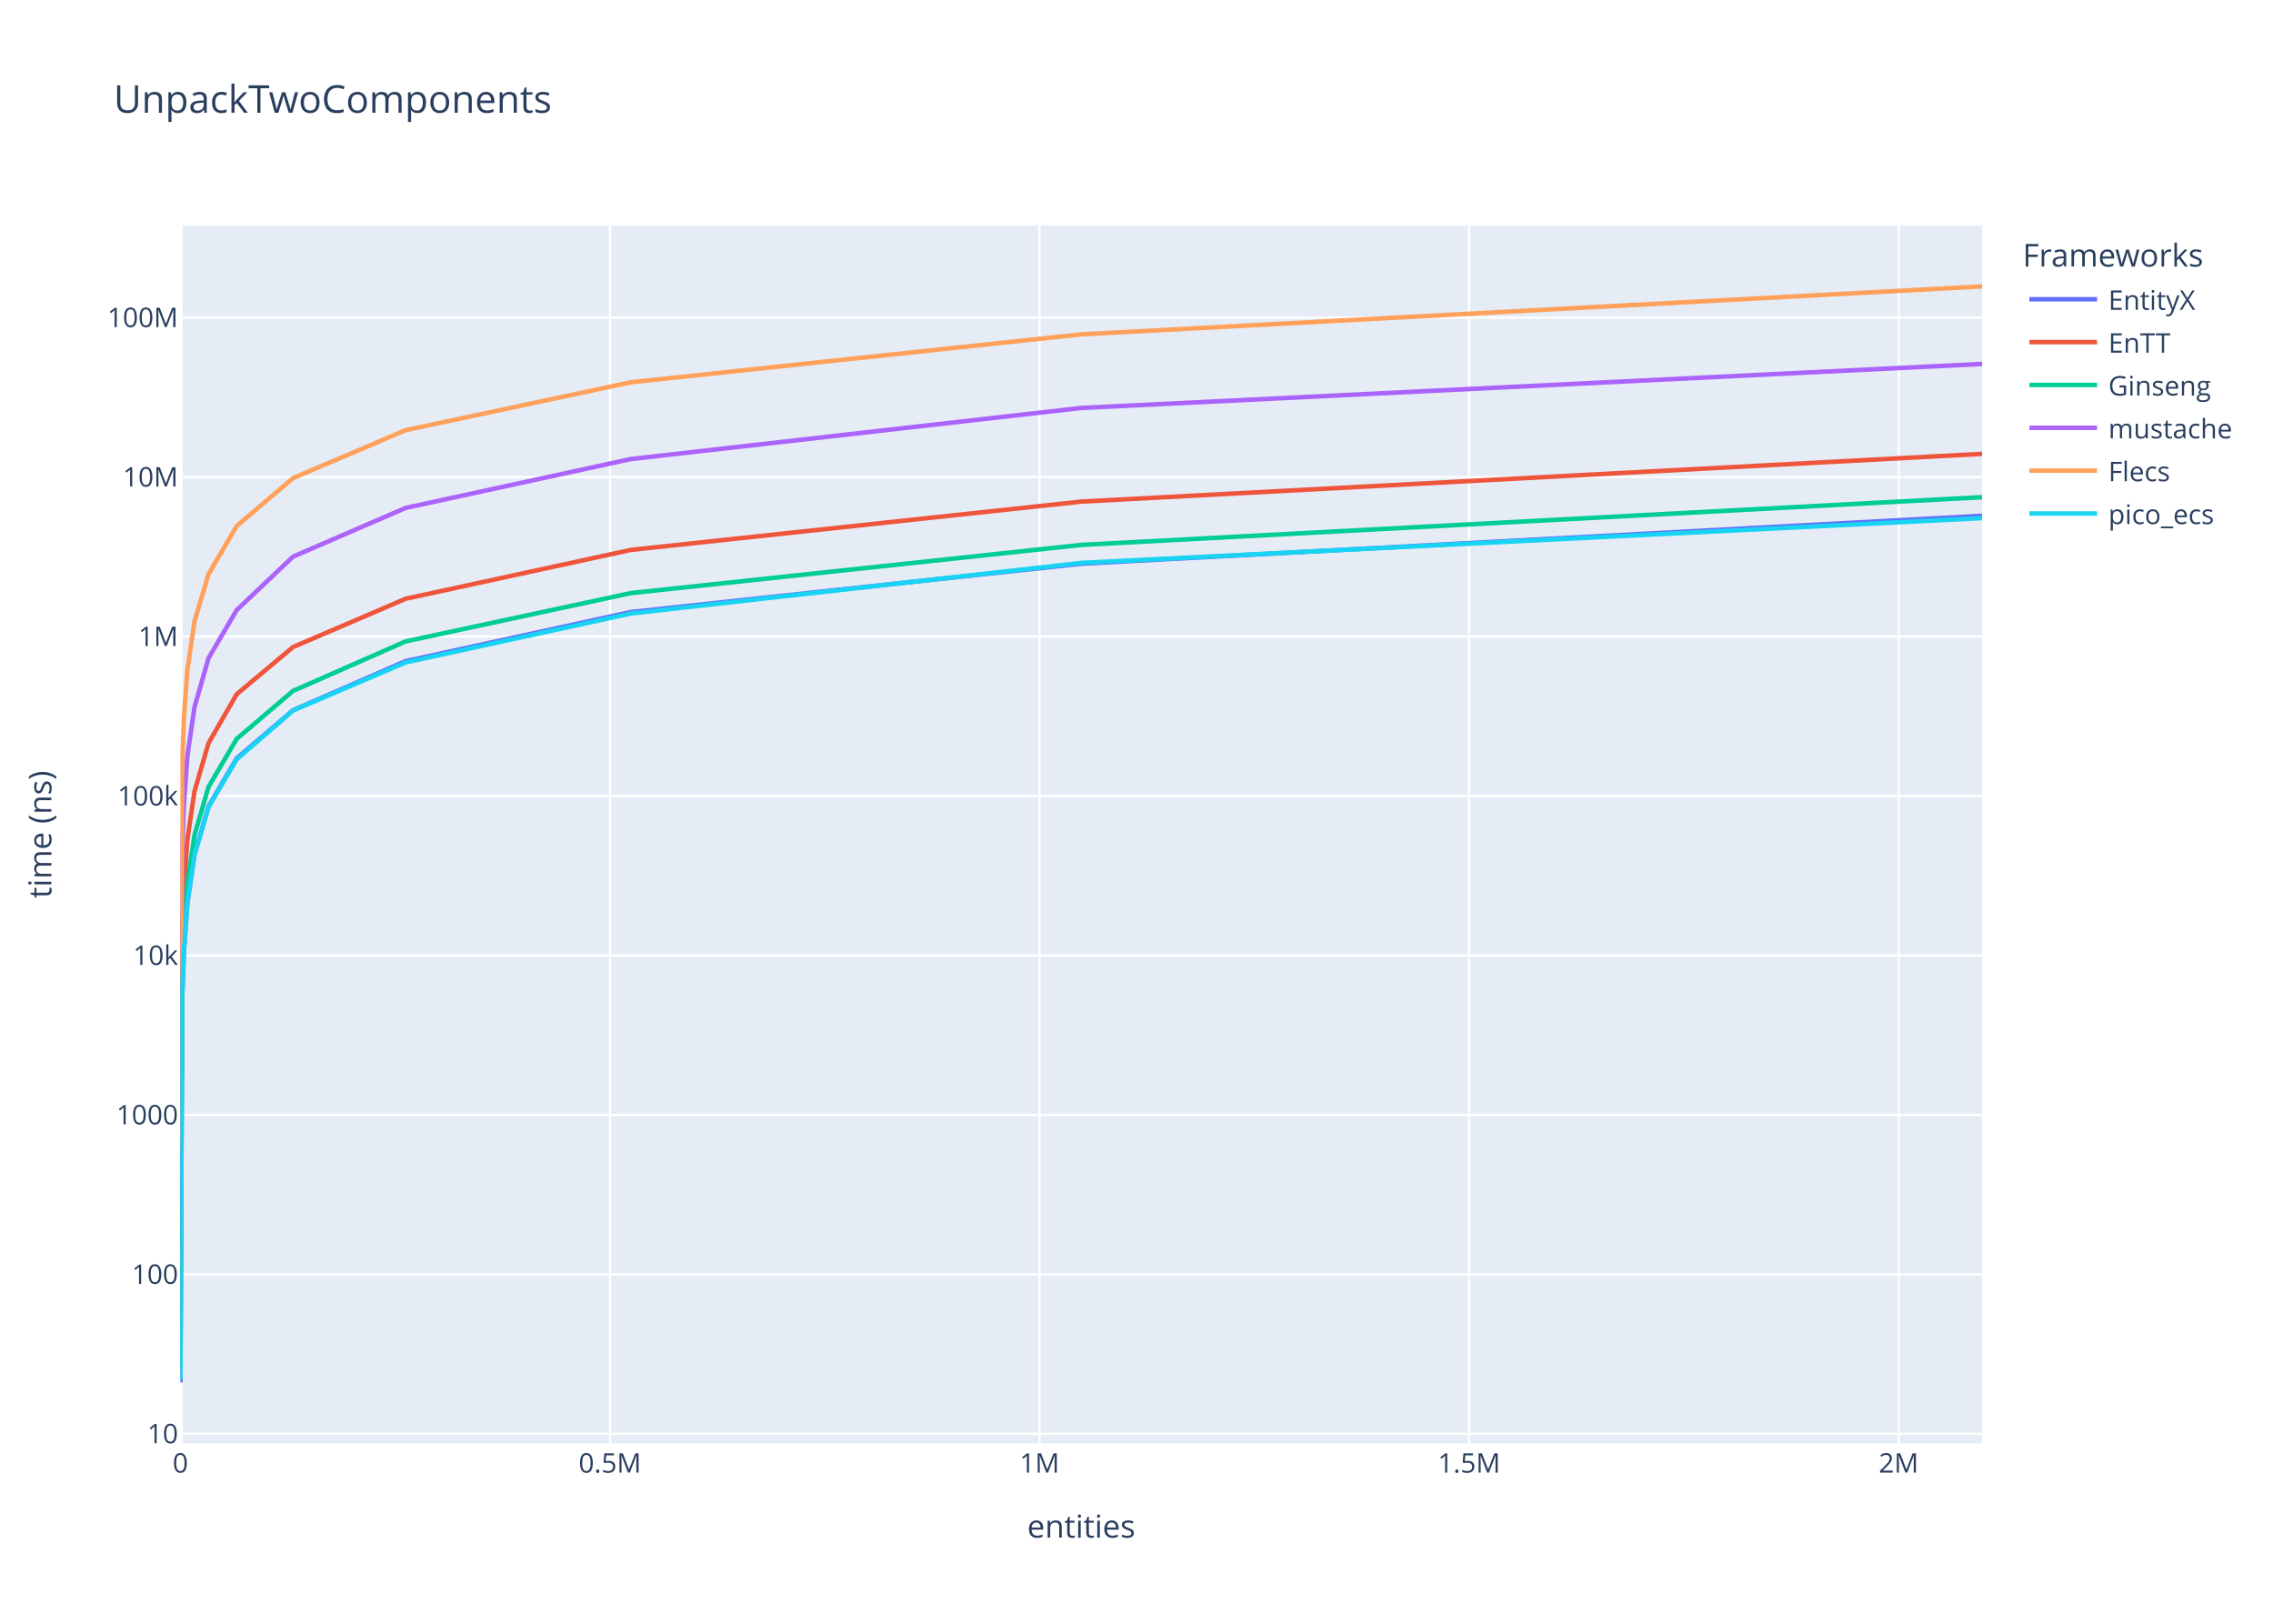
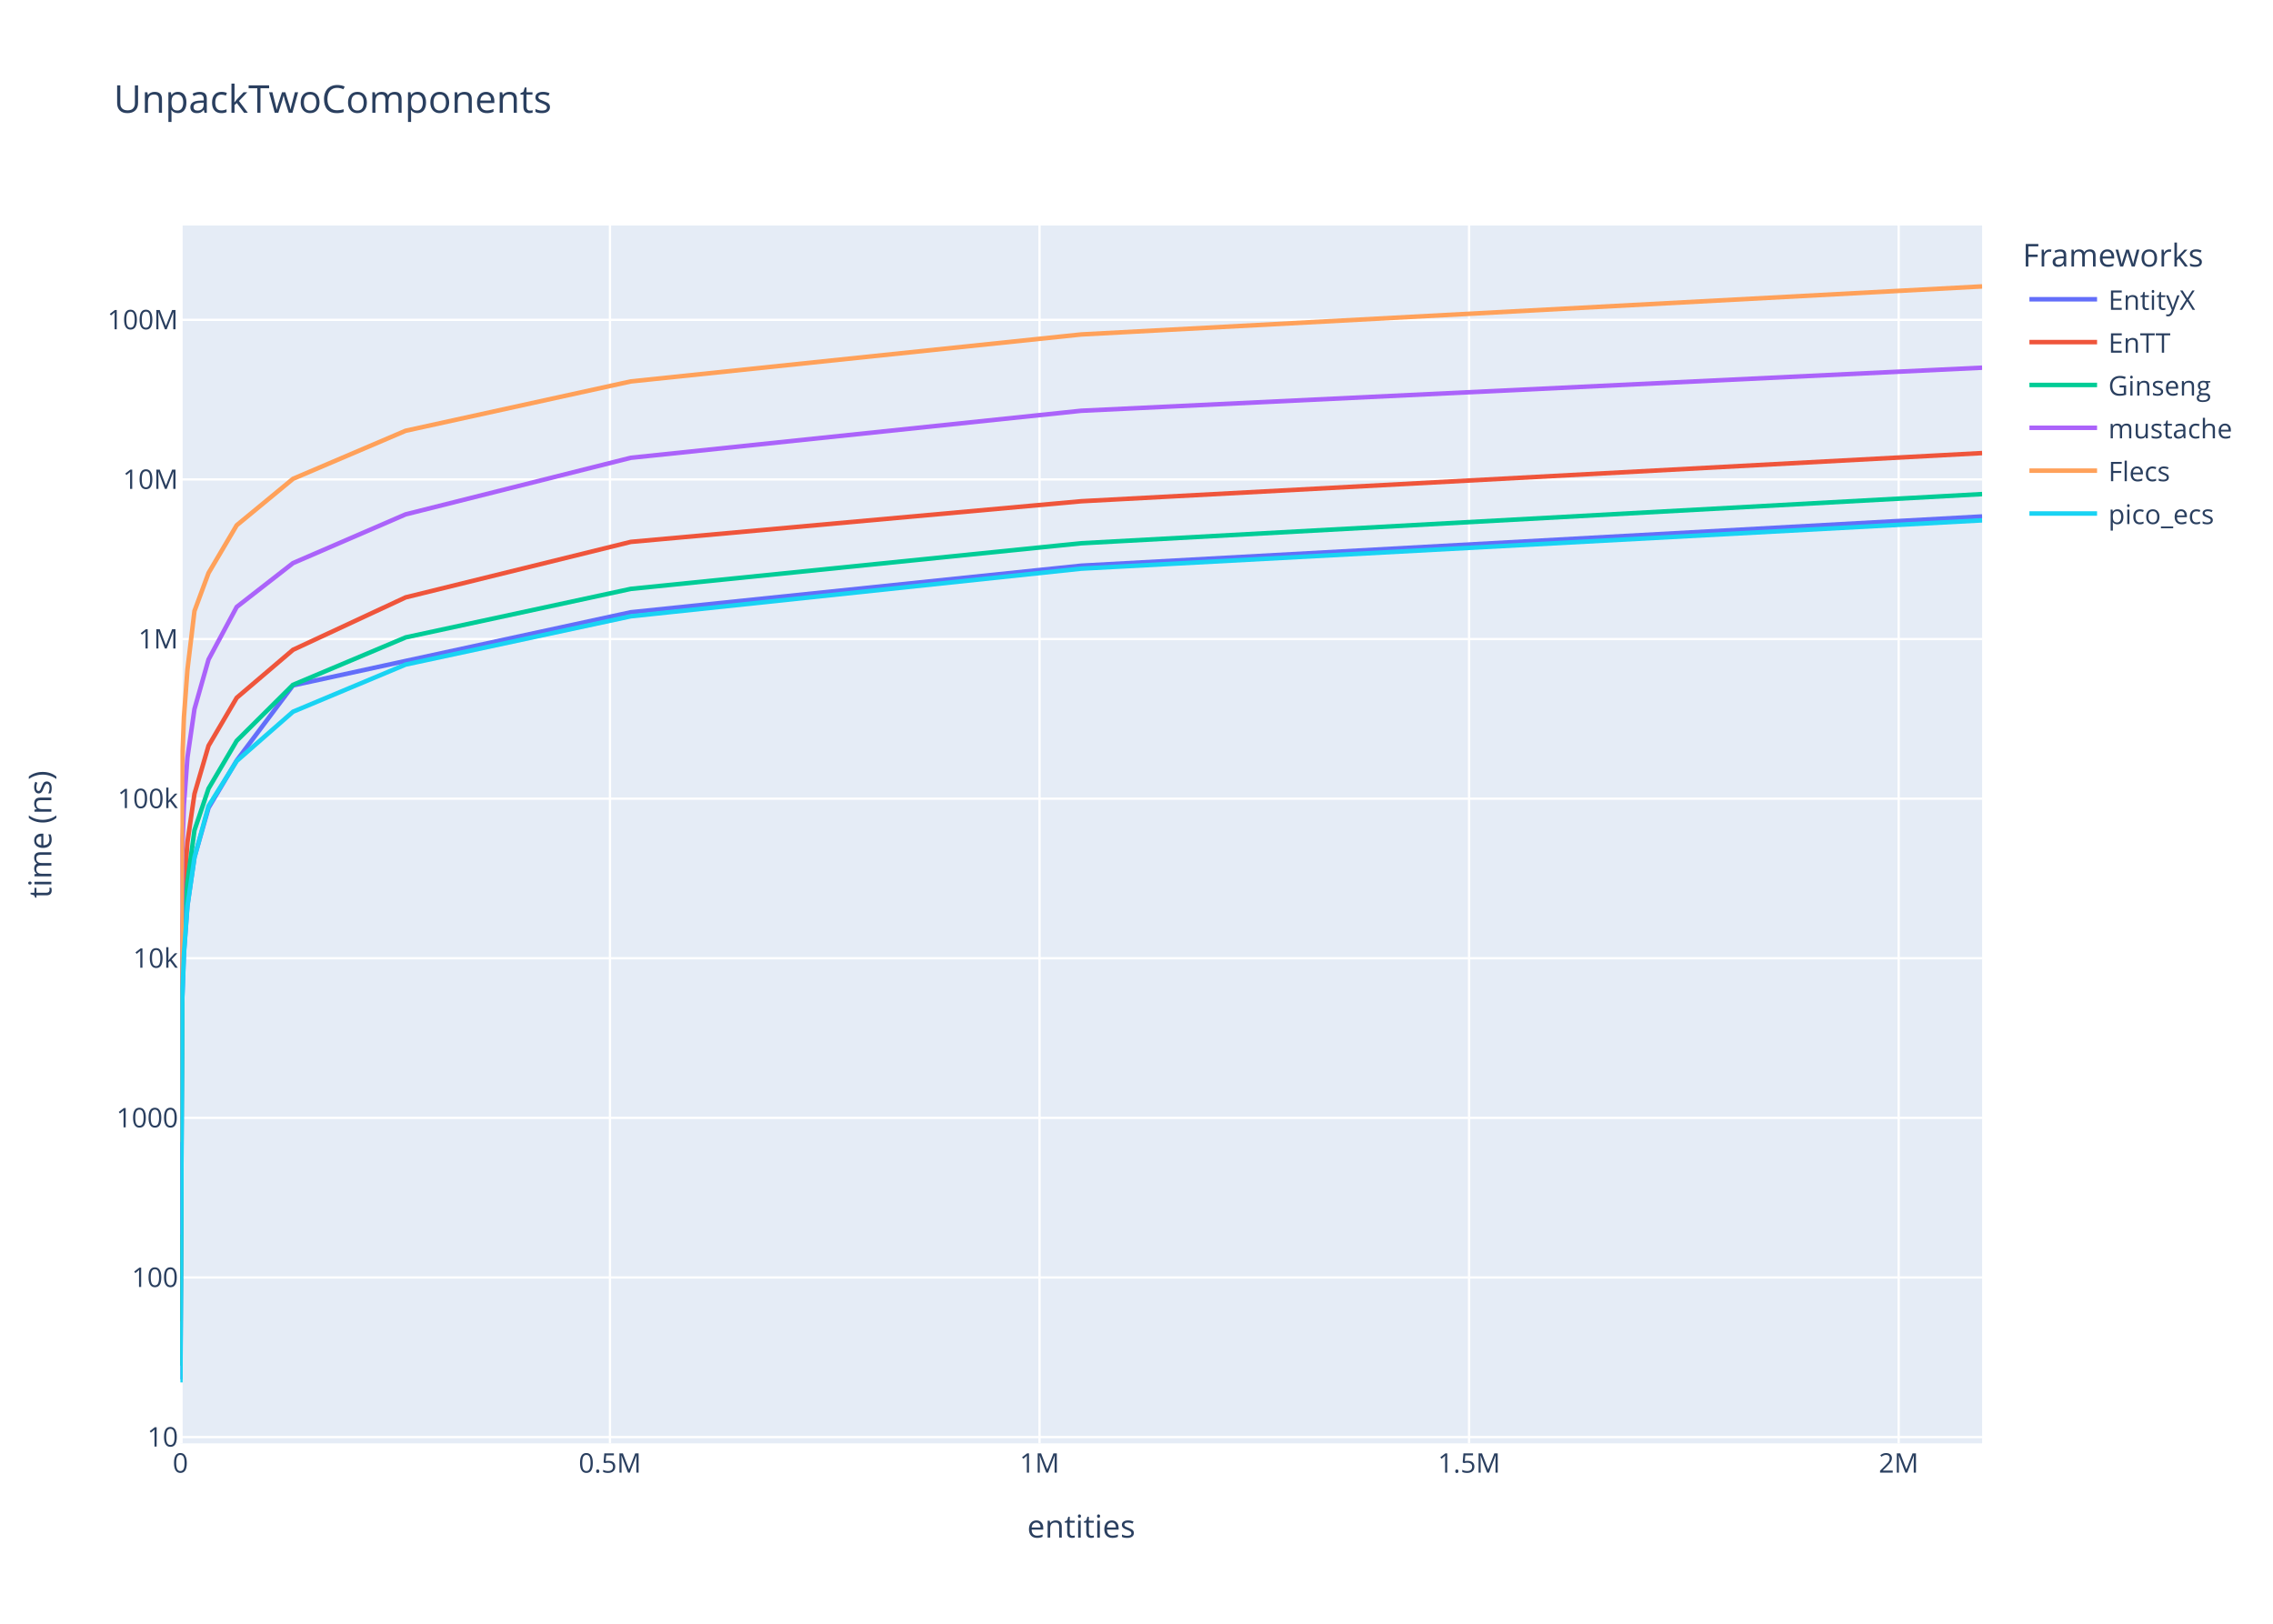
<svg xmlns="http://www.w3.org/2000/svg" class="main-svg" width="1008" height="720" style="" viewBox="0 0 1008 720">
  <rect x="0" y="0" width="1008" height="720" style="fill: rgb(255, 255, 255); fill-opacity: 1;" />
-   <defs id="defs-575a12">
+   <defs id="defs-b1dbee">
    <g class="clips">
-       <clipPath id="clip575a12xyplot" class="plotclip">
+       <clipPath id="clipb1dbeexyplot" class="plotclip">
        <rect width="799" height="540" />
      </clipPath>
-       <clipPath class="axesclip" id="clip575a12x">
+       <clipPath class="axesclip" id="clipb1dbeex">
        <rect x="80" y="0" width="799" height="720" />
      </clipPath>
-       <clipPath class="axesclip" id="clip575a12y">
+       <clipPath class="axesclip" id="clipb1dbeey">
        <rect x="0" y="100" width="1008" height="540" />
      </clipPath>
-       <clipPath class="axesclip" id="clip575a12xy">
+       <clipPath class="axesclip" id="clipb1dbeexy">
        <rect x="80" y="100" width="799" height="540" />
      </clipPath>
    </g>
    <g class="gradients" />
    <g class="patterns" />
  </defs>
  <g class="bglayer">
    <rect class="bg" x="80" y="100" width="799" height="540" style="fill: rgb(229, 236, 246); fill-opacity: 1; stroke-width: 0;" />
  </g>
  <g class="layer-below">
    <g class="imagelayer" />
    <g class="shapelayer" />
  </g>
  <g class="cartesianlayer">
    <g class="subplot xy">
      <g class="layer-subplot">
        <g class="shapelayer" />
        <g class="imagelayer" />
      </g>
      <g class="minor-gridlayer">
        <g class="x" />
        <g class="y" />
      </g>
      <g class="gridlayer">
        <g class="x">
          <path class="xgrid crisp" transform="translate(270.5,0)" d="M0,100v540" style="stroke: rgb(255, 255, 255); stroke-opacity: 1; stroke-width: 1px;" />
          <path class="xgrid crisp" transform="translate(460.99,0)" d="M0,100v540" style="stroke: rgb(255, 255, 255); stroke-opacity: 1; stroke-width: 1px;" />
          <path class="xgrid crisp" transform="translate(651.49,0)" d="M0,100v540" style="stroke: rgb(255, 255, 255); stroke-opacity: 1; stroke-width: 1px;" />
          <path class="xgrid crisp" transform="translate(841.99,0)" d="M0,100v540" style="stroke: rgb(255, 255, 255); stroke-opacity: 1; stroke-width: 1px;" />
        </g>
        <g class="y">
-           <path class="ygrid crisp" transform="translate(0,635.78)" d="M80,0h799" style="stroke: rgb(255, 255, 255); stroke-opacity: 1; stroke-width: 1px;" />
-           <path class="ygrid crisp" transform="translate(0,565.08)" d="M80,0h799" style="stroke: rgb(255, 255, 255); stroke-opacity: 1; stroke-width: 1px;" />
-           <path class="ygrid crisp" transform="translate(0,494.37)" d="M80,0h799" style="stroke: rgb(255, 255, 255); stroke-opacity: 1; stroke-width: 1px;" />
-           <path class="ygrid crisp" transform="translate(0,423.66)" d="M80,0h799" style="stroke: rgb(255, 255, 255); stroke-opacity: 1; stroke-width: 1px;" />
-           <path class="ygrid crisp" transform="translate(0,352.95)" d="M80,0h799" style="stroke: rgb(255, 255, 255); stroke-opacity: 1; stroke-width: 1px;" />
-           <path class="ygrid crisp" transform="translate(0,282.25)" d="M80,0h799" style="stroke: rgb(255, 255, 255); stroke-opacity: 1; stroke-width: 1px;" />
-           <path class="ygrid crisp" transform="translate(0,211.54)" d="M80,0h799" style="stroke: rgb(255, 255, 255); stroke-opacity: 1; stroke-width: 1px;" />
-           <path class="ygrid crisp" transform="translate(0,140.83)" d="M80,0h799" style="stroke: rgb(255, 255, 255); stroke-opacity: 1; stroke-width: 1px;" />
+           <path class="ygrid crisp" transform="translate(0,637.23)" d="M80,0h799" style="stroke: rgb(255, 255, 255); stroke-opacity: 1; stroke-width: 1px;" />
+           <path class="ygrid crisp" transform="translate(0,566.46)" d="M80,0h799" style="stroke: rgb(255, 255, 255); stroke-opacity: 1; stroke-width: 1px;" />
+           <path class="ygrid crisp" transform="translate(0,495.69)" d="M80,0h799" style="stroke: rgb(255, 255, 255); stroke-opacity: 1; stroke-width: 1px;" />
+           <path class="ygrid crisp" transform="translate(0,424.91)" d="M80,0h799" style="stroke: rgb(255, 255, 255); stroke-opacity: 1; stroke-width: 1px;" />
+           <path class="ygrid crisp" transform="translate(0,354.14)" d="M80,0h799" style="stroke: rgb(255, 255, 255); stroke-opacity: 1; stroke-width: 1px;" />
+           <path class="ygrid crisp" transform="translate(0,283.37)" d="M80,0h799" style="stroke: rgb(255, 255, 255); stroke-opacity: 1; stroke-width: 1px;" />
+           <path class="ygrid crisp" transform="translate(0,212.59)" d="M80,0h799" style="stroke: rgb(255, 255, 255); stroke-opacity: 1; stroke-width: 1px;" />
+           <path class="ygrid crisp" transform="translate(0,141.82)" d="M80,0h799" style="stroke: rgb(255, 255, 255); stroke-opacity: 1; stroke-width: 1px;" />
        </g>
      </g>
      <g class="zerolinelayer">
        <path class="xzl zl crisp" transform="translate(80,0)" d="M0,100v540" style="stroke: rgb(255, 255, 255); stroke-opacity: 1; stroke-width: 2px;" />
      </g>
      <path class="xlines-below" />
      <path class="ylines-below" />
      <g class="overlines-below" />
      <g class="xaxislayer-below" />
      <g class="yaxislayer-below" />
      <g class="overaxes-below" />
-       <g class="plot" transform="translate(80,100)" clip-path="url(#clip575a12xyplot)">
+       <g class="plot" transform="translate(80,100)" clip-path="url(#clipb1dbeexyplot)">
        <g class="scatterlayer mlayer">
-           <g class="trace scatter tracef73f2a" style="stroke-miterlimit: 2; opacity: 1;">
-             <g class="fills" />
-             <g class="errorbars" />
-             <g class="lines">
-               <path class="js-line" d="M0,513L0.78,342.68L1.56,321.57L3.12,300.21L6.24,278.92L12.48,257.55L24.97,236.26L49.94,214.94L99.88,193.16L199.75,171.4L399.5,149.96L799,128.72" style="vector-effect: non-scaling-stroke; fill: none; stroke: rgb(99, 110, 250); stroke-opacity: 1; stroke-width: 2px; opacity: 1;" />
-             </g>
-             <g class="points" />
-             <g class="text" />
-           </g>
-           <g class="trace scatter tracef5c59f" style="stroke-miterlimit: 2; opacity: 1;">
-             <g class="fills" />
-             <g class="errorbars" />
-             <g class="lines">
-               <path class="js-line" d="M0,482.88L0.78,314.78L1.56,293.56L3.12,272.07L6.24,250.93L12.48,229.51L24.97,207.83L49.94,186.92L99.88,165.5L199.75,143.84L399.5,122.42L799,101.25" style="vector-effect: non-scaling-stroke; fill: none; stroke: rgb(239, 85, 59); stroke-opacity: 1; stroke-width: 2px; opacity: 1;" />
-             </g>
-             <g class="points" />
-             <g class="text" />
-           </g>
-           <g class="trace scatter traceafb061" style="stroke-miterlimit: 2; opacity: 1;">
-             <g class="fills" />
-             <g class="errorbars" />
-             <g class="lines">
-               <path class="js-line" d="M0,505.28L0.78,334.38L1.56,313.05L3.12,291.81L6.24,270.34L12.48,248.91L24.97,227.62L49.94,206.37L99.88,184.41L199.75,162.99L399.5,141.62L799,120.46" style="vector-effect: non-scaling-stroke; fill: none; stroke: rgb(0, 204, 150); stroke-opacity: 1; stroke-width: 2px; opacity: 1;" />
-             </g>
-             <g class="points" />
-             <g class="text" />
-           </g>
-           <g class="trace scatter trace5587f9" style="stroke-miterlimit: 2; opacity: 1;">
-             <g class="fills" />
-             <g class="errorbars" />
-             <g class="lines">
-               <path class="js-line" d="M0,446.02L0.78,277.77L1.56,256.74L3.12,234.97L6.24,213.62L12.48,191.82L24.97,170.51L49.94,146.83L99.88,125.22L199.75,103.54L399.5,80.89L799,61.38" style="vector-effect: non-scaling-stroke; fill: none; stroke: rgb(171, 99, 250); stroke-opacity: 1; stroke-width: 2px; opacity: 1;" />
-             </g>
-             <g class="points" />
-             <g class="text" />
-           </g>
-           <g class="trace scatter trace5bd44d" style="stroke-miterlimit: 2; opacity: 1;">
-             <g class="fills" />
-             <g class="errorbars" />
-             <g class="lines">
-               <path class="js-line" d="M0,409.25L0.78,239.64L1.56,218.16L3.12,197.02L6.24,175.58L12.48,154.57L24.97,133.25L49.94,112.01L99.88,90.75L199.75,69.5L399.5,48.26L799,27" style="vector-effect: non-scaling-stroke; fill: none; stroke: rgb(255, 161, 90); stroke-opacity: 1; stroke-width: 2px; opacity: 1;" />
-             </g>
-             <g class="points" />
-             <g class="text" />
-           </g>
-           <g class="trace scatter tracebeb320" style="stroke-miterlimit: 2; opacity: 1;">
-             <g class="fills" />
-             <g class="errorbars" />
-             <g class="lines">
-               <path class="js-line" d="M0,511.57L0.78,341.04L1.56,321.72L3.12,300.15L6.24,279.09L12.48,257.88L24.97,236.67L49.94,215.05L99.88,193.74L199.75,172.03L399.5,149.6L799,129.74" style="vector-effect: non-scaling-stroke; fill: none; stroke: rgb(25, 211, 243); stroke-opacity: 1; stroke-width: 2px; opacity: 1;" />
+           <g class="trace scatter trace0b1e12" style="stroke-miterlimit: 2; opacity: 1;">
+             <g class="fills" />
+             <g class="errorbars" />
+             <g class="lines">
+               <path class="js-line" d="M0,511.63L0.78,344.02L1.56,322.36L3.12,301.46L6.24,280.09L12.48,258.23L24.97,237.21L49.94,203.92L99.88,193.08L199.75,171.49L399.5,150.84L799,129.01" style="vector-effect: non-scaling-stroke; fill: none; stroke: rgb(99, 110, 250); stroke-opacity: 1; stroke-width: 2px; opacity: 1;" />
+             </g>
+             <g class="points" />
+             <g class="text" />
+           </g>
+           <g class="trace scatter trace4aab52" style="stroke-miterlimit: 2; opacity: 1;">
+             <g class="fills" />
+             <g class="errorbars" />
+             <g class="lines">
+               <path class="js-line" d="M0,485.98L0.78,315.58L1.56,294.67L3.12,273.4L6.24,252.01L12.48,230.69L24.97,209.41L49.94,188.14L99.88,164.89L199.75,140.28L399.5,122.26L799,100.9" style="vector-effect: non-scaling-stroke; fill: none; stroke: rgb(239, 85, 59); stroke-opacity: 1; stroke-width: 2px; opacity: 1;" />
+             </g>
+             <g class="points" />
+             <g class="text" />
+           </g>
+           <g class="trace scatter trace259dec" style="stroke-miterlimit: 2; opacity: 1;">
+             <g class="fills" />
+             <g class="errorbars" />
+             <g class="lines">
+               <path class="js-line" d="M0,505.59L0.78,335.37L1.56,313.6L3.12,291.15L6.24,268.17L12.48,249.67L24.97,228.48L49.94,203.67L99.88,182.64L199.75,161.12L399.5,140.89L799,119.09" style="vector-effect: non-scaling-stroke; fill: none; stroke: rgb(0, 204, 150); stroke-opacity: 1; stroke-width: 2px; opacity: 1;" />
+             </g>
+             <g class="points" />
+             <g class="text" />
+           </g>
+           <g class="trace scatter trace82d4b4" style="stroke-miterlimit: 2; opacity: 1;">
+             <g class="fills" />
+             <g class="errorbars" />
+             <g class="lines">
+               <path class="js-line" d="M0,447.39L0.78,278.34L1.56,257.02L3.12,235.93L6.24,214.4L12.48,192.43L24.97,169.14L49.94,149.69L99.88,128.08L199.75,102.99L399.5,82.14L799,63.04" style="vector-effect: non-scaling-stroke; fill: none; stroke: rgb(171, 99, 250); stroke-opacity: 1; stroke-width: 2px; opacity: 1;" />
+             </g>
+             <g class="points" />
+             <g class="text" />
+           </g>
+           <g class="trace scatter traceb07022" style="stroke-miterlimit: 2; opacity: 1;">
+             <g class="fills" />
+             <g class="errorbars" />
+             <g class="lines">
+               <path class="js-line" d="M0,406.48L0.78,238.77L1.56,218.07L3.12,196.94L6.24,170.94L12.48,154.08L24.97,132.91L49.94,112.32L99.88,91.01L199.75,69.13L399.5,48.3L799,27" style="vector-effect: non-scaling-stroke; fill: none; stroke: rgb(255, 161, 90); stroke-opacity: 1; stroke-width: 2px; opacity: 1;" />
+             </g>
+             <g class="points" />
+             <g class="text" />
+           </g>
+           <g class="trace scatter traceca08c2" style="stroke-miterlimit: 2; opacity: 1;">
+             <g class="fills" />
+             <g class="errorbars" />
+             <g class="lines">
+               <path class="js-line" d="M0,513L0.78,344.23L1.56,323.03L3.12,301.71L6.24,280.19L12.48,257.38L24.97,237.44L49.94,215.59L99.88,194.68L199.75,173.27L399.5,152.15L799,130.73" style="vector-effect: non-scaling-stroke; fill: none; stroke: rgb(25, 211, 243); stroke-opacity: 1; stroke-width: 2px; opacity: 1;" />
            </g>
            <g class="points" />
            <g class="text" />
          </g>
        </g>
      </g>
      <g class="overplot" />
      <path class="xlines-above crisp" d="M0,0" style="fill: none;" />
      <path class="ylines-above crisp" d="M0,0" style="fill: none;" />
      <g class="overlines-above" />
      <g class="xaxislayer-above">
        <g class="xtick">
          <text text-anchor="middle" x="0" y="653" transform="translate(80,0)" style="font-family: 'Open Sans', verdana, arial, sans-serif; font-size: 12px; fill: rgb(42, 63, 95); fill-opacity: 1; white-space: pre; opacity: 1;">0</text>
        </g>
        <g class="xtick">
          <text text-anchor="middle" x="0" y="653" style="font-family: 'Open Sans', verdana, arial, sans-serif; font-size: 12px; fill: rgb(42, 63, 95); fill-opacity: 1; white-space: pre; opacity: 1;" transform="translate(270.5,0)">0.5M</text>
        </g>
        <g class="xtick">
          <text text-anchor="middle" x="0" y="653" style="font-family: 'Open Sans', verdana, arial, sans-serif; font-size: 12px; fill: rgb(42, 63, 95); fill-opacity: 1; white-space: pre; opacity: 1;" transform="translate(460.99,0)">1M</text>
        </g>
        <g class="xtick">
          <text text-anchor="middle" x="0" y="653" style="font-family: 'Open Sans', verdana, arial, sans-serif; font-size: 12px; fill: rgb(42, 63, 95); fill-opacity: 1; white-space: pre; opacity: 1;" transform="translate(651.49,0)">1.5M</text>
        </g>
        <g class="xtick">
          <text text-anchor="middle" x="0" y="653" style="font-family: 'Open Sans', verdana, arial, sans-serif; font-size: 12px; fill: rgb(42, 63, 95); fill-opacity: 1; white-space: pre; opacity: 1;" transform="translate(841.99,0)">2M</text>
        </g>
      </g>
      <g class="yaxislayer-above">
        <g class="ytick">
-           <text text-anchor="end" x="79" y="4.2" transform="translate(0,635.78)" style="font-family: 'Open Sans', verdana, arial, sans-serif; font-size: 12px; fill: rgb(42, 63, 95); fill-opacity: 1; white-space: pre; opacity: 1;">10</text>
-         </g>
-         <g class="ytick">
-           <text text-anchor="end" x="79" y="4.2" style="font-family: 'Open Sans', verdana, arial, sans-serif; font-size: 12px; fill: rgb(42, 63, 95); fill-opacity: 1; white-space: pre; opacity: 1;" transform="translate(0,565.08)">100</text>
-         </g>
-         <g class="ytick">
-           <text text-anchor="end" x="79" y="4.2" style="font-family: 'Open Sans', verdana, arial, sans-serif; font-size: 12px; fill: rgb(42, 63, 95); fill-opacity: 1; white-space: pre; opacity: 1;" transform="translate(0,494.37)">1000</text>
-         </g>
-         <g class="ytick">
-           <text text-anchor="end" x="79" y="4.2" style="font-family: 'Open Sans', verdana, arial, sans-serif; font-size: 12px; fill: rgb(42, 63, 95); fill-opacity: 1; white-space: pre; opacity: 1;" transform="translate(0,423.66)">10k</text>
-         </g>
-         <g class="ytick">
-           <text text-anchor="end" x="79" y="4.2" style="font-family: 'Open Sans', verdana, arial, sans-serif; font-size: 12px; fill: rgb(42, 63, 95); fill-opacity: 1; white-space: pre; opacity: 1;" transform="translate(0,352.95)">100k</text>
-         </g>
-         <g class="ytick">
-           <text text-anchor="end" x="79" y="4.2" style="font-family: 'Open Sans', verdana, arial, sans-serif; font-size: 12px; fill: rgb(42, 63, 95); fill-opacity: 1; white-space: pre; opacity: 1;" transform="translate(0,282.25)">1M</text>
-         </g>
-         <g class="ytick">
-           <text text-anchor="end" x="79" y="4.2" style="font-family: 'Open Sans', verdana, arial, sans-serif; font-size: 12px; fill: rgb(42, 63, 95); fill-opacity: 1; white-space: pre; opacity: 1;" transform="translate(0,211.54)">10M</text>
-         </g>
-         <g class="ytick">
-           <text text-anchor="end" x="79" y="4.2" style="font-family: 'Open Sans', verdana, arial, sans-serif; font-size: 12px; fill: rgb(42, 63, 95); fill-opacity: 1; white-space: pre; opacity: 1;" transform="translate(0,140.83)">100M</text>
+           <text text-anchor="end" x="79" y="4.2" transform="translate(0,637.23)" style="font-family: 'Open Sans', verdana, arial, sans-serif; font-size: 12px; fill: rgb(42, 63, 95); fill-opacity: 1; white-space: pre; opacity: 1;">10</text>
+         </g>
+         <g class="ytick">
+           <text text-anchor="end" x="79" y="4.2" style="font-family: 'Open Sans', verdana, arial, sans-serif; font-size: 12px; fill: rgb(42, 63, 95); fill-opacity: 1; white-space: pre; opacity: 1;" transform="translate(0,566.46)">100</text>
+         </g>
+         <g class="ytick">
+           <text text-anchor="end" x="79" y="4.2" style="font-family: 'Open Sans', verdana, arial, sans-serif; font-size: 12px; fill: rgb(42, 63, 95); fill-opacity: 1; white-space: pre; opacity: 1;" transform="translate(0,495.69)">1000</text>
+         </g>
+         <g class="ytick">
+           <text text-anchor="end" x="79" y="4.2" style="font-family: 'Open Sans', verdana, arial, sans-serif; font-size: 12px; fill: rgb(42, 63, 95); fill-opacity: 1; white-space: pre; opacity: 1;" transform="translate(0,424.91)">10k</text>
+         </g>
+         <g class="ytick">
+           <text text-anchor="end" x="79" y="4.2" style="font-family: 'Open Sans', verdana, arial, sans-serif; font-size: 12px; fill: rgb(42, 63, 95); fill-opacity: 1; white-space: pre; opacity: 1;" transform="translate(0,354.14)">100k</text>
+         </g>
+         <g class="ytick">
+           <text text-anchor="end" x="79" y="4.2" style="font-family: 'Open Sans', verdana, arial, sans-serif; font-size: 12px; fill: rgb(42, 63, 95); fill-opacity: 1; white-space: pre; opacity: 1;" transform="translate(0,283.37)">1M</text>
+         </g>
+         <g class="ytick">
+           <text text-anchor="end" x="79" y="4.2" style="font-family: 'Open Sans', verdana, arial, sans-serif; font-size: 12px; fill: rgb(42, 63, 95); fill-opacity: 1; white-space: pre; opacity: 1;" transform="translate(0,212.59)">10M</text>
+         </g>
+         <g class="ytick">
+           <text text-anchor="end" x="79" y="4.2" style="font-family: 'Open Sans', verdana, arial, sans-serif; font-size: 12px; fill: rgb(42, 63, 95); fill-opacity: 1; white-space: pre; opacity: 1;" transform="translate(0,141.82)">100M</text>
        </g>
      </g>
      <g class="overaxes-above" />
    </g>
  </g>
  <g class="polarlayer" />
  <g class="smithlayer" />
  <g class="ternarylayer" />
  <g class="geolayer" />
  <g class="funnelarealayer" />
  <g class="pielayer" />
  <g class="iciclelayer" />
  <g class="treemaplayer" />
  <g class="sunburstlayer" />
  <g class="glimages" />
-   <defs id="topdefs-575a12">
+   <defs id="topdefs-b1dbee">
    <g class="clips" />
-     <clipPath id="legend575a12">
+     <clipPath id="legendb1dbee">
      <rect width="101" height="143" x="0" y="0" />
    </clipPath>
  </defs>
  <g class="layer-above">
    <g class="imagelayer" />
    <g class="shapelayer" />
  </g>
  <g class="infolayer">
    <g class="legend" pointer-events="all" transform="translate(894.98,100)">
      <rect class="bg" shape-rendering="crispEdges" width="101" height="143" x="0" y="0" style="stroke: rgb(68, 68, 68); stroke-opacity: 1; fill: rgb(255, 255, 255); fill-opacity: 1; stroke-width: 0px;" />
-       <g class="scrollbox" transform="" clip-path="url(#legend575a12)">
+       <g class="scrollbox" transform="" clip-path="url(#legendb1dbee)">
        <text class="legendtitletext" text-anchor="start" x="2" y="18.2" style="font-family: 'Open Sans', verdana, arial, sans-serif; font-size: 14px; fill: rgb(42, 63, 95); fill-opacity: 1; white-space: pre;">Frameworks</text>
        <g class="groups" transform="">
          <g class="traces" transform="translate(0,32.7)" style="opacity: 1;">
            <text class="legendtext" text-anchor="start" x="40" y="4.68" style="font-family: 'Open Sans', verdana, arial, sans-serif; font-size: 12px; fill: rgb(42, 63, 95); fill-opacity: 1; white-space: pre;">EntityX</text>
            <g class="layers" style="opacity: 1;">
              <g class="legendfill" />
              <g class="legendlines">
                <path class="js-line" d="M5,0h30" style="fill: none; stroke: rgb(99, 110, 250); stroke-opacity: 1; stroke-width: 2px;" />
              </g>
              <g class="legendsymbols">
                <g class="legendpoints" />
              </g>
            </g>
            <rect class="legendtoggle" x="0" y="-9.5" width="95.25" height="19" style="fill: rgb(0, 0, 0); fill-opacity: 0;" />
          </g>
        </g>
        <g class="groups" transform="">
          <g class="traces" transform="translate(0,51.7)" style="opacity: 1;">
            <text class="legendtext" text-anchor="start" x="40" y="4.68" style="font-family: 'Open Sans', verdana, arial, sans-serif; font-size: 12px; fill: rgb(42, 63, 95); fill-opacity: 1; white-space: pre;">EnTT</text>
            <g class="layers" style="opacity: 1;">
              <g class="legendfill" />
              <g class="legendlines">
                <path class="js-line" d="M5,0h30" style="fill: none; stroke: rgb(239, 85, 59); stroke-opacity: 1; stroke-width: 2px;" />
              </g>
              <g class="legendsymbols">
                <g class="legendpoints" />
              </g>
            </g>
            <rect class="legendtoggle" x="0" y="-9.5" width="95.25" height="19" style="fill: rgb(0, 0, 0); fill-opacity: 0;" />
          </g>
        </g>
        <g class="groups" transform="">
          <g class="traces" transform="translate(0,70.7)" style="opacity: 1;">
            <text class="legendtext" text-anchor="start" x="40" y="4.68" style="font-family: 'Open Sans', verdana, arial, sans-serif; font-size: 12px; fill: rgb(42, 63, 95); fill-opacity: 1; white-space: pre;">Ginseng</text>
            <g class="layers" style="opacity: 1;">
              <g class="legendfill" />
              <g class="legendlines">
                <path class="js-line" d="M5,0h30" style="fill: none; stroke: rgb(0, 204, 150); stroke-opacity: 1; stroke-width: 2px;" />
              </g>
              <g class="legendsymbols">
                <g class="legendpoints" />
              </g>
            </g>
            <rect class="legendtoggle" x="0" y="-9.5" width="95.25" height="19" style="fill: rgb(0, 0, 0); fill-opacity: 0;" />
          </g>
        </g>
        <g class="groups" transform="">
          <g class="traces" transform="translate(0,89.7)" style="opacity: 1;">
            <text class="legendtext" text-anchor="start" x="40" y="4.68" style="font-family: 'Open Sans', verdana, arial, sans-serif; font-size: 12px; fill: rgb(42, 63, 95); fill-opacity: 1; white-space: pre;">mustache</text>
            <g class="layers" style="opacity: 1;">
              <g class="legendfill" />
              <g class="legendlines">
                <path class="js-line" d="M5,0h30" style="fill: none; stroke: rgb(171, 99, 250); stroke-opacity: 1; stroke-width: 2px;" />
              </g>
              <g class="legendsymbols">
                <g class="legendpoints" />
              </g>
            </g>
            <rect class="legendtoggle" x="0" y="-9.5" width="95.25" height="19" style="fill: rgb(0, 0, 0); fill-opacity: 0;" />
          </g>
        </g>
        <g class="groups" transform="">
          <g class="traces" transform="translate(0,108.7)" style="opacity: 1;">
            <text class="legendtext" text-anchor="start" x="40" y="4.68" style="font-family: 'Open Sans', verdana, arial, sans-serif; font-size: 12px; fill: rgb(42, 63, 95); fill-opacity: 1; white-space: pre;">Flecs</text>
            <g class="layers" style="opacity: 1;">
              <g class="legendfill" />
              <g class="legendlines">
                <path class="js-line" d="M5,0h30" style="fill: none; stroke: rgb(255, 161, 90); stroke-opacity: 1; stroke-width: 2px;" />
              </g>
              <g class="legendsymbols">
                <g class="legendpoints" />
              </g>
            </g>
            <rect class="legendtoggle" x="0" y="-9.5" width="95.25" height="19" style="fill: rgb(0, 0, 0); fill-opacity: 0;" />
          </g>
        </g>
        <g class="groups" transform="">
          <g class="traces" transform="translate(0,127.7)" style="opacity: 1;">
            <text class="legendtext" text-anchor="start" x="40" y="4.68" style="font-family: 'Open Sans', verdana, arial, sans-serif; font-size: 12px; fill: rgb(42, 63, 95); fill-opacity: 1; white-space: pre;">pico_ecs</text>
            <g class="layers" style="opacity: 1;">
              <g class="legendfill" />
              <g class="legendlines">
                <path class="js-line" d="M5,0h30" style="fill: none; stroke: rgb(25, 211, 243); stroke-opacity: 1; stroke-width: 2px;" />
              </g>
              <g class="legendsymbols">
                <g class="legendpoints" />
              </g>
            </g>
            <rect class="legendtoggle" x="0" y="-9.5" width="95.25" height="19" style="fill: rgb(0, 0, 0); fill-opacity: 0;" />
          </g>
        </g>
      </g>
      <rect class="scrollbar" rx="20" ry="3" width="0" height="0" x="0" y="0" style="fill: rgb(128, 139, 164); fill-opacity: 1;" />
    </g>
    <g class="g-gtitle">
      <text class="gtitle" x="50.4" y="50" text-anchor="start" dy="0em" style="font-family: 'Open Sans', verdana, arial, sans-serif; font-size: 17px; fill: rgb(42, 63, 95); opacity: 1; font-weight: normal; white-space: pre;">UnpackTwoComponents</text>
    </g>
    <g class="g-xtitle">
      <text class="xtitle" x="479.5" y="681.8" text-anchor="middle" style="font-family: 'Open Sans', verdana, arial, sans-serif; font-size: 14px; fill: rgb(42, 63, 95); opacity: 1; font-weight: normal; white-space: pre;">entities</text>
    </g>
    <g class="g-ytitle">
      <text class="ytitle" transform="rotate(-90,22.77813,370)" x="22.778" y="370" text-anchor="middle" style="font-family: 'Open Sans', verdana, arial, sans-serif; font-size: 14px; fill: rgb(42, 63, 95); opacity: 1; font-weight: normal; white-space: pre;">time (ns)</text>
    </g>
  </g>
</svg>
